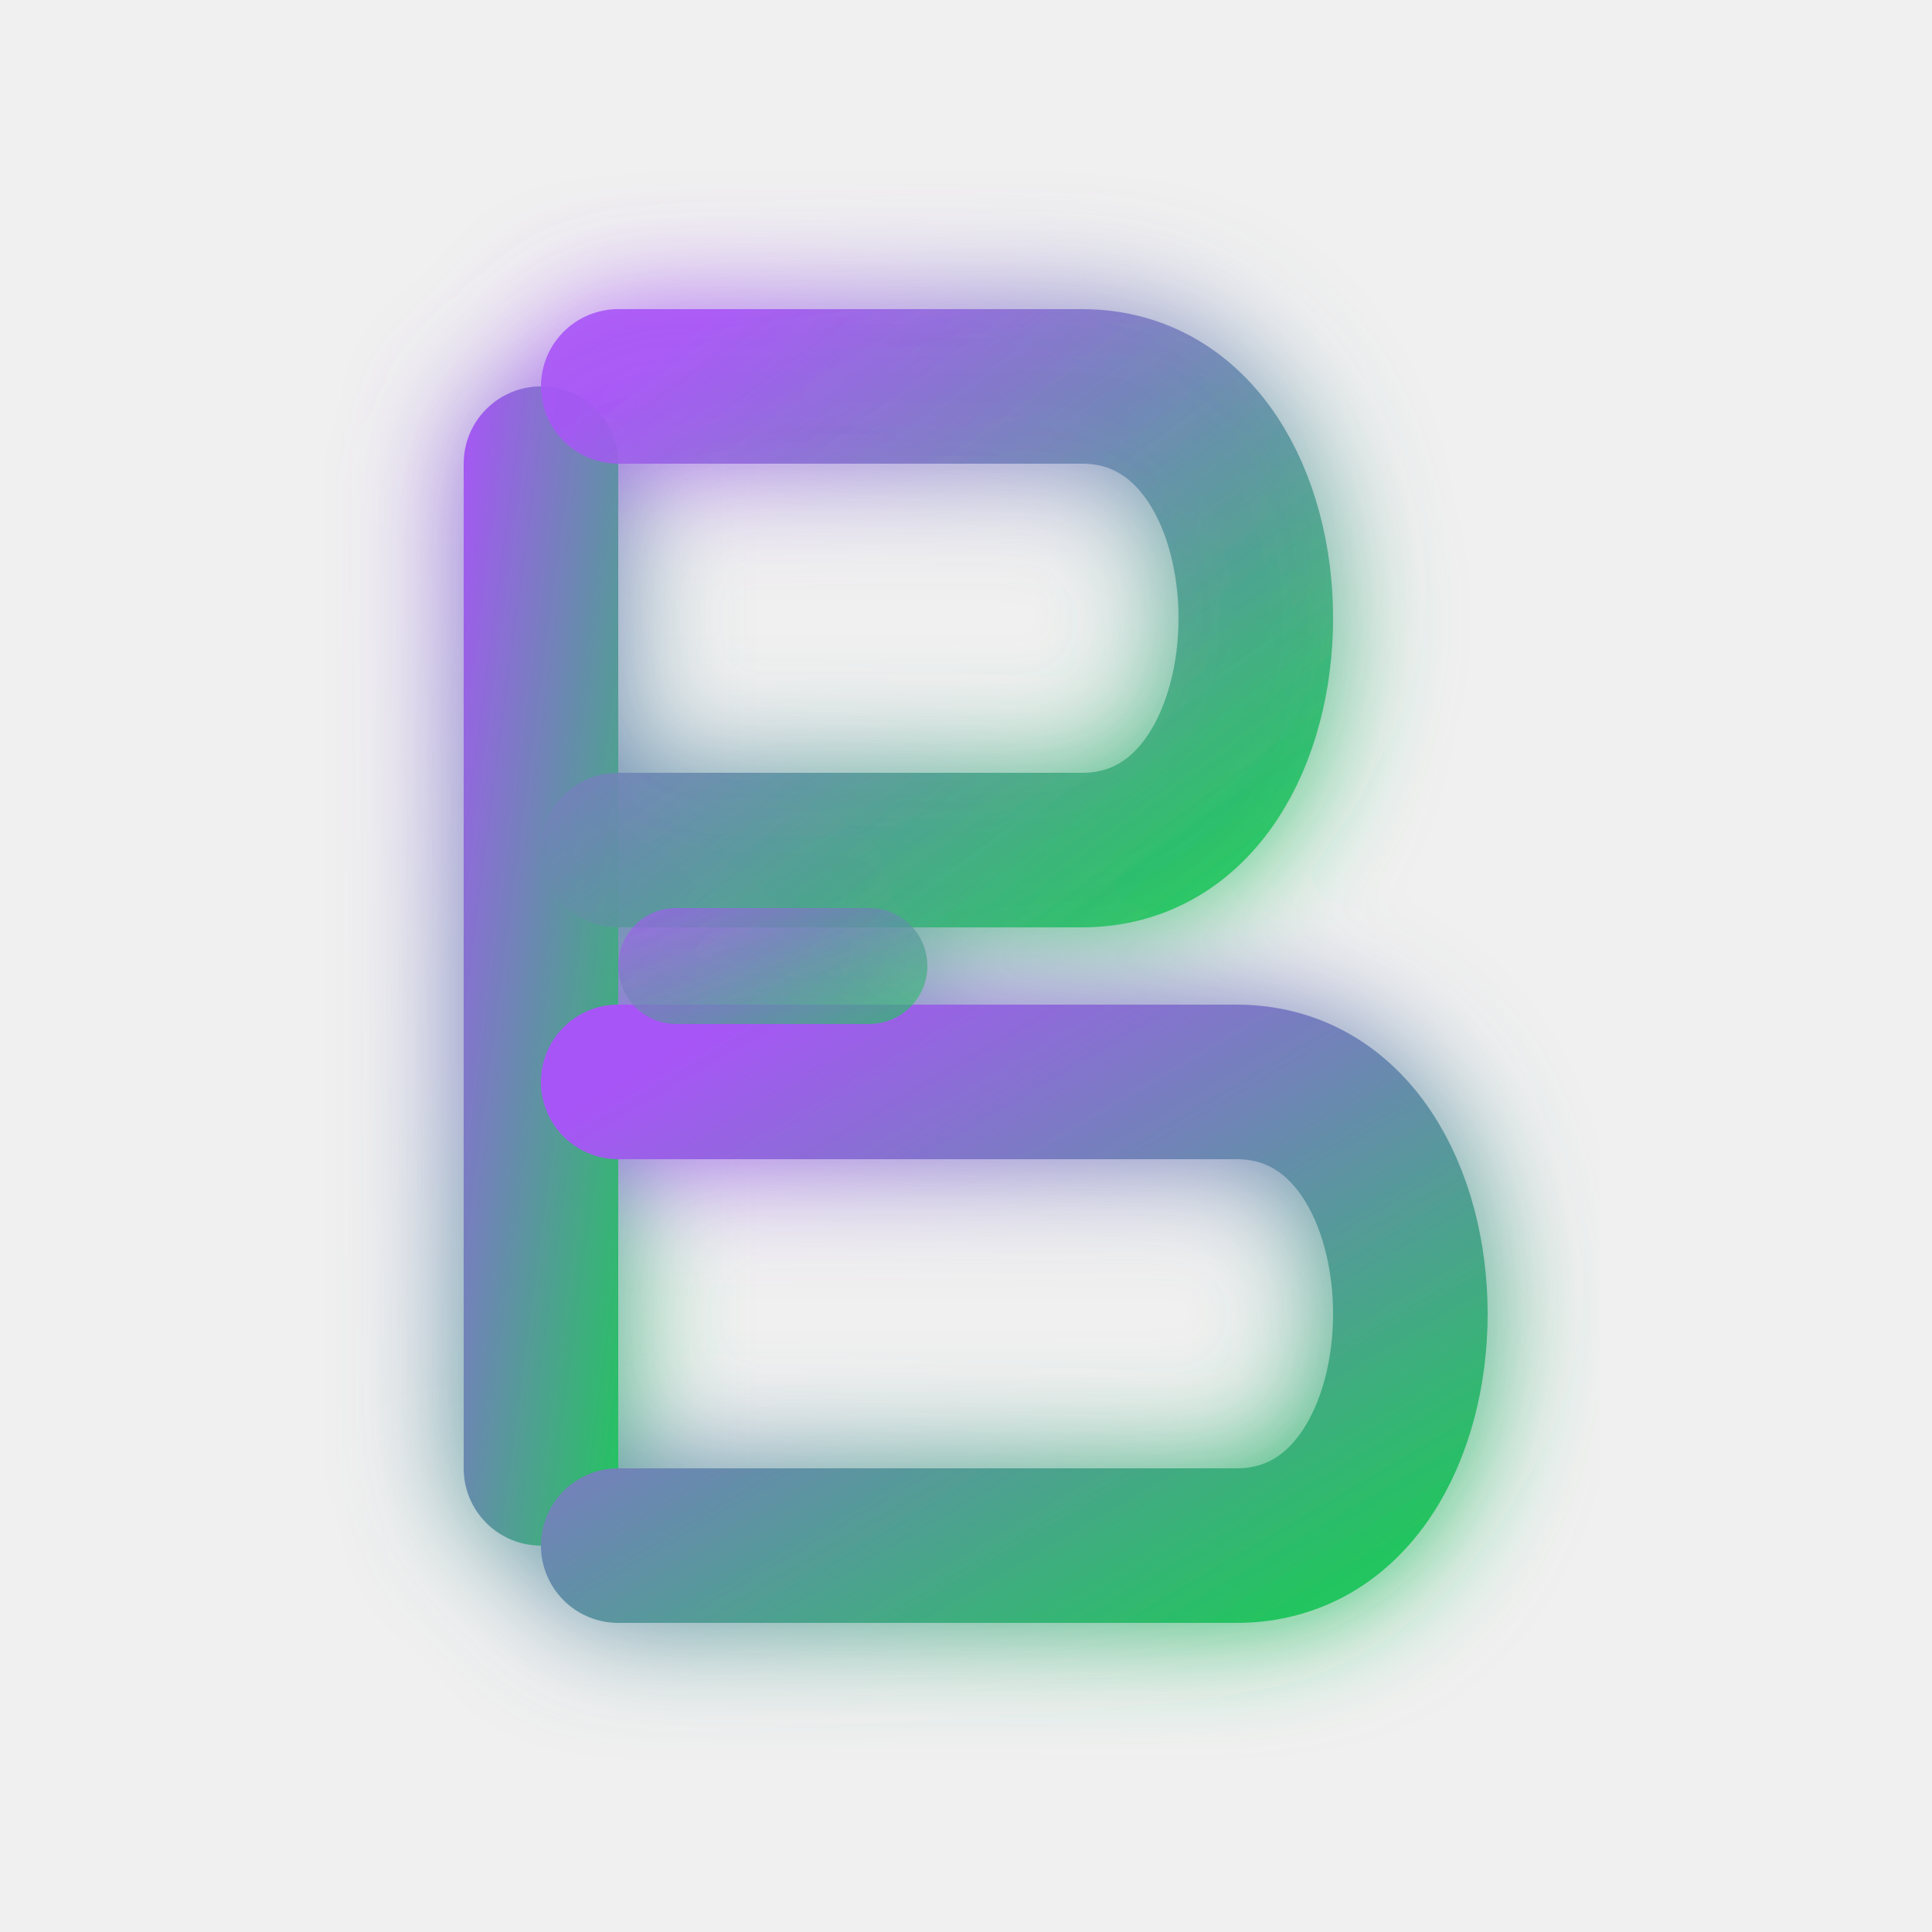
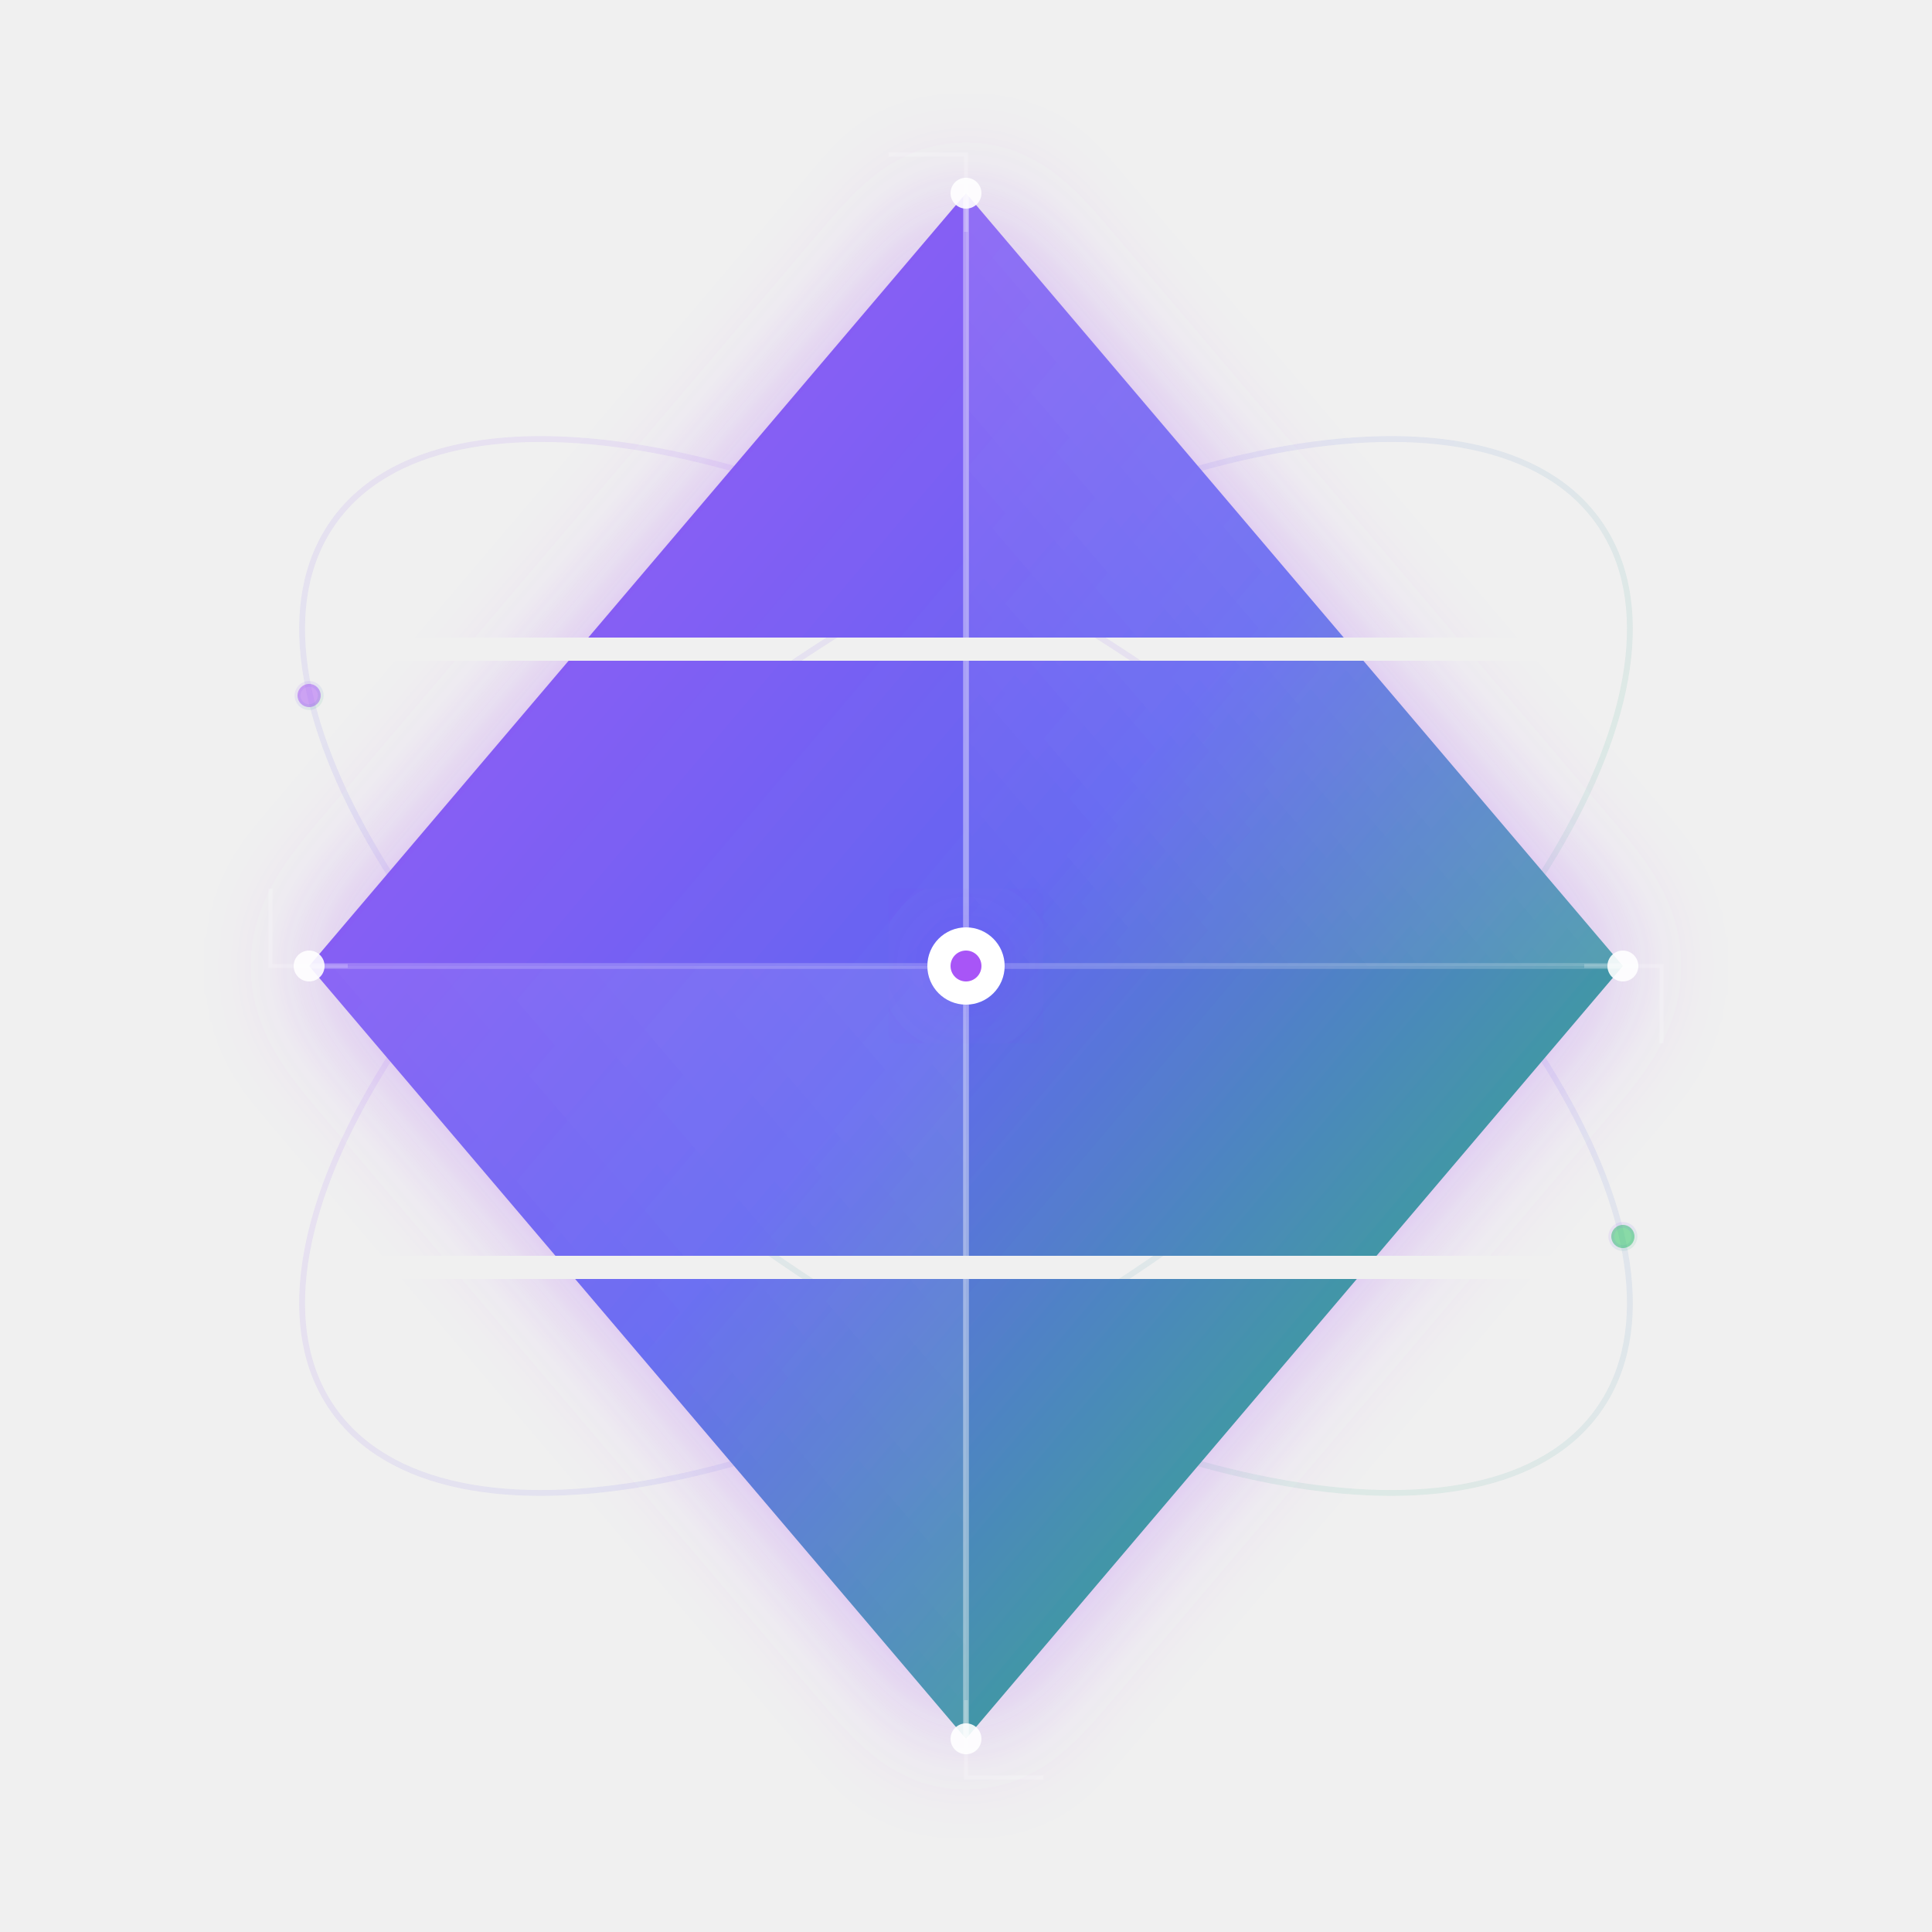
<svg xmlns="http://www.w3.org/2000/svg" width="500" height="500" viewBox="0 0 500 500" fill="none">
  <defs>
-     <linearGradient id="brandGradient" x1="0%" y1="0%" x2="100%" y2="100%">
+     <linearGradient id="prismGradient" x1="0%" y1="0%" x2="100%" y2="100%">
      <stop offset="0%" stop-color="#a855f7" />
+       <stop offset="50%" stop-color="#6366f1" />
      <stop offset="100%" stop-color="#22c55e" />
    </linearGradient>
-     <filter id="glow" x="-20%" y="-20%" width="140%" height="140%">
+     <linearGradient id="facetRight" x1="100%" y1="0%" x2="0%" y2="100%">
+       <stop offset="0%" stop-color="white" stop-opacity="0.2" />
+       <stop offset="100%" stop-color="white" stop-opacity="0" />
+     </linearGradient>
+     <filter id="prismAura" x="-50%" y="-50%" width="200%" height="200%">
      <feGaussianBlur stdDeviation="15" result="blur" />
-       <feComposite in="SourceGraphic" in2="blur" operator="over" />
+       <feFlood flood-color="#a855f7" flood-opacity="0.4" result="color" />
+       <feComposite in="color" in2="blur" operator="in" result="glow" />
+       <feMerge>
+         <feMergeNode in="glow" />
+         <feMergeNode in="SourceGraphic" />
+       </feMerge>
    </filter>
+     <mask id="prismMask">
+       <rect x="0" y="0" width="500" height="500" fill="white" />
+       <rect x="0" y="165" width="500" height="6" fill="black" />
+       <rect x="0" y="325" width="500" height="6" fill="black" />
+     </mask>
  </defs>
-   <g filter="url(#glow)">
-     <rect x="120" y="100" width="40" height="300" rx="20" fill="url(#brandGradient)" />
-     <path d="M160 100 H280 C340 100 340 220 280 220 H160" stroke="url(#brandGradient)" stroke-width="40" stroke-linecap="round" fill="none" opacity="0.9" />
-     <path d="M160 280 H320 C380 280 380 400 320 400 H160" stroke="url(#brandGradient)" stroke-width="40" stroke-linecap="round" fill="none" />
-     <rect x="160" y="235" width="80" height="30" rx="15" fill="url(#brandGradient)" opacity="0.7" />
+   <g stroke="url(#prismGradient)" stroke-width="1.5" stroke-opacity="0.1" fill="none">
+     <ellipse cx="250" cy="250" rx="200" ry="90" transform="rotate(-35 250 250)" />
+     <ellipse cx="250" cy="250" rx="200" ry="90" transform="rotate(35 250 250)" />
+     <circle cx="80" cy="180" r="3" fill="#a855f7" fill-opacity="0.5" />
+     <circle cx="420" cy="320" r="3" fill="#22c55e" fill-opacity="0.5" />
+   </g>
+   <g filter="url(#prismAura)" mask="url(#prismMask)">
+     <path d="M250 50 L420 250 L250 450 L80 250 Z" fill="url(#prismGradient)" />
+     <path d="M250 50 L420 250 L250 250 Z" fill="url(#facetRight)" />
+     <path d="M250 450 L80 250 L250 250 Z" fill="url(#facetRight)" opacity="0.5" />
+     <path d="M250 50 V450" stroke="white" stroke-width="1.5" stroke-opacity="0.4" />
+     <path d="M80 250 H420" stroke="white" stroke-width="1.5" stroke-opacity="0.2" />
+   </g>
+   <g fill="white">
+     <circle cx="250" cy="50" r="4" fill-opacity="0.9" />
+     <circle cx="250" cy="450" r="4" fill-opacity="0.9" />
+     <circle cx="80" cy="250" r="4" fill-opacity="0.9" />
+     <circle cx="420" cy="250" r="4" fill-opacity="0.9" />
+     <circle cx="250" cy="250" r="10" fill="white" filter="url(#prismAura)" />
+     <circle cx="250" cy="250" r="4" fill="#a855f7" />
+   </g>
+   <g stroke="white" stroke-width="1" stroke-opacity="0.2" fill="none">
+     <path d="M230 40 H250 V60" />
+     <path d="M270 460 H250 V440" />
+     <path d="M70 230 V250 H90" />
+     <path d="M430 270 V250 H410" />
  </g>
</svg>
